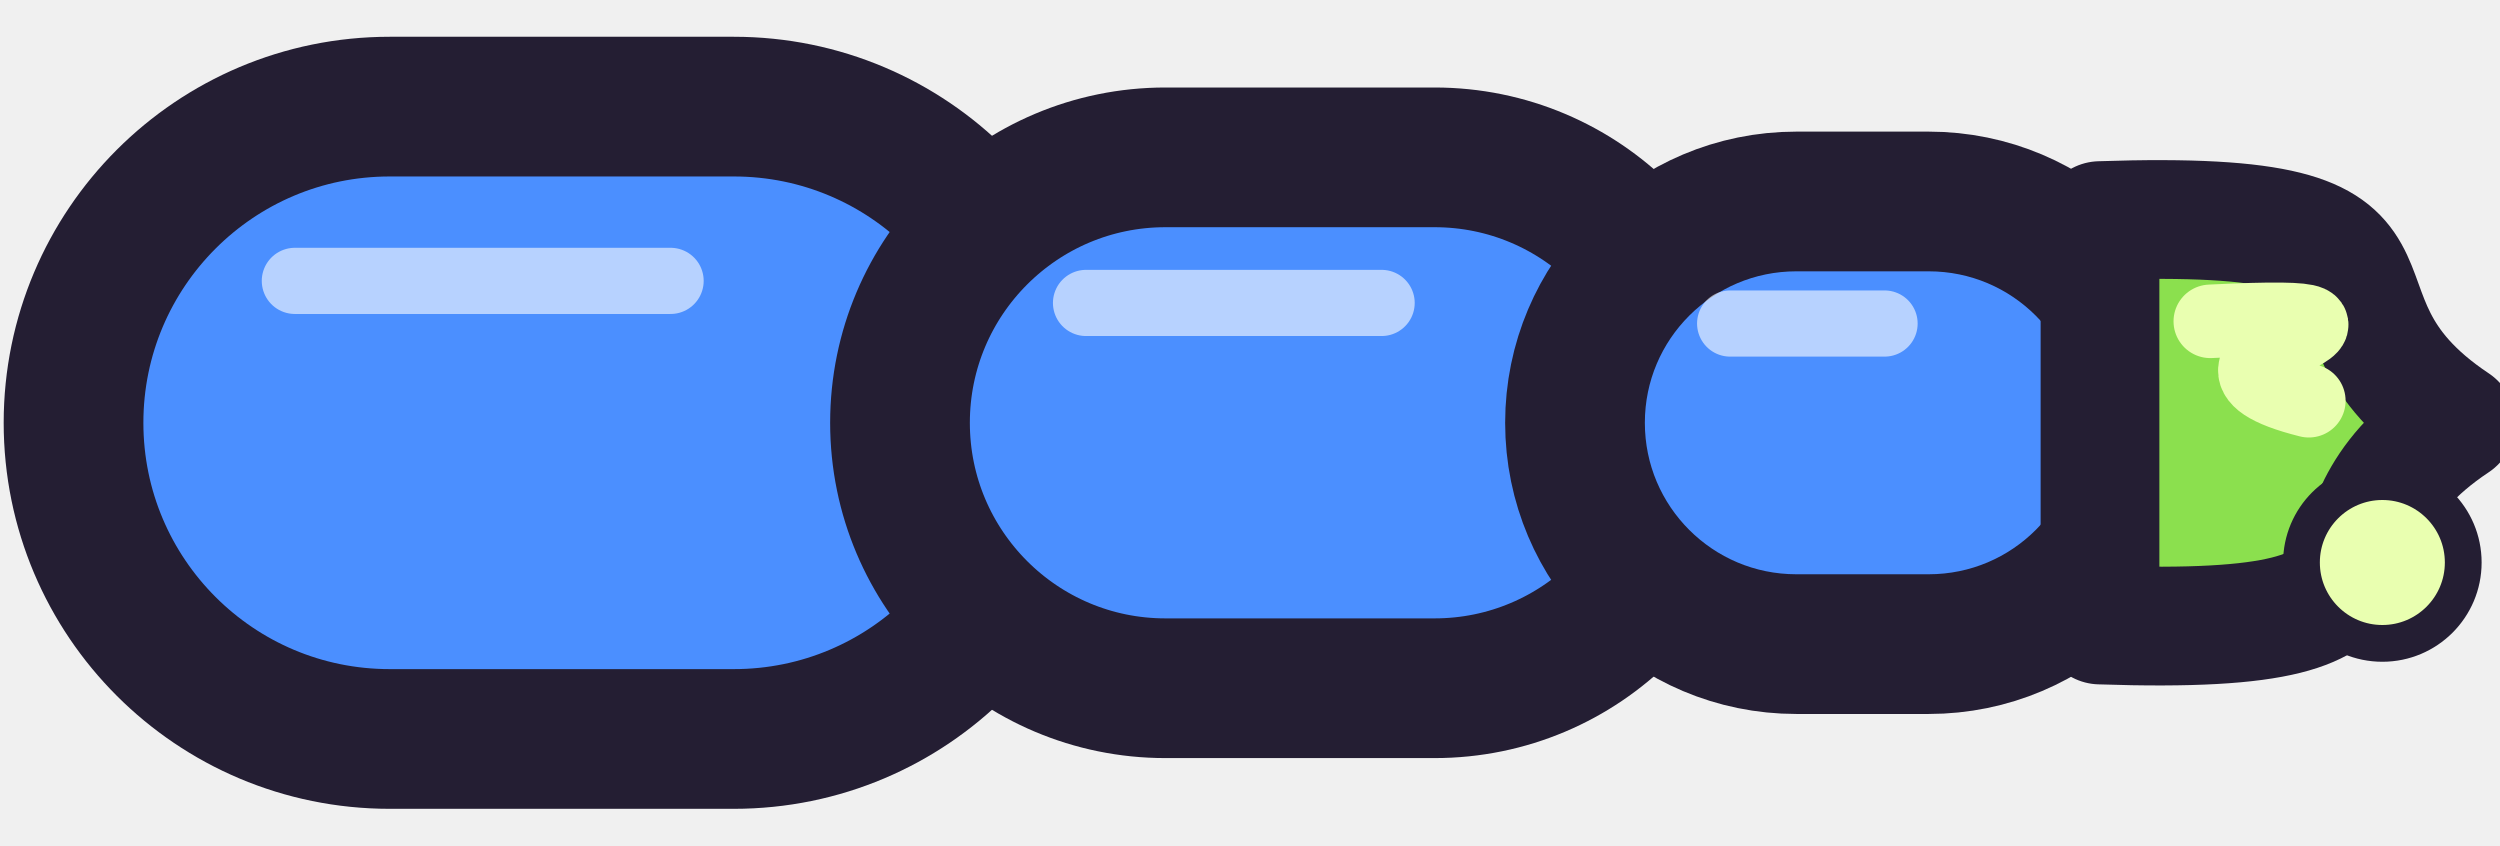
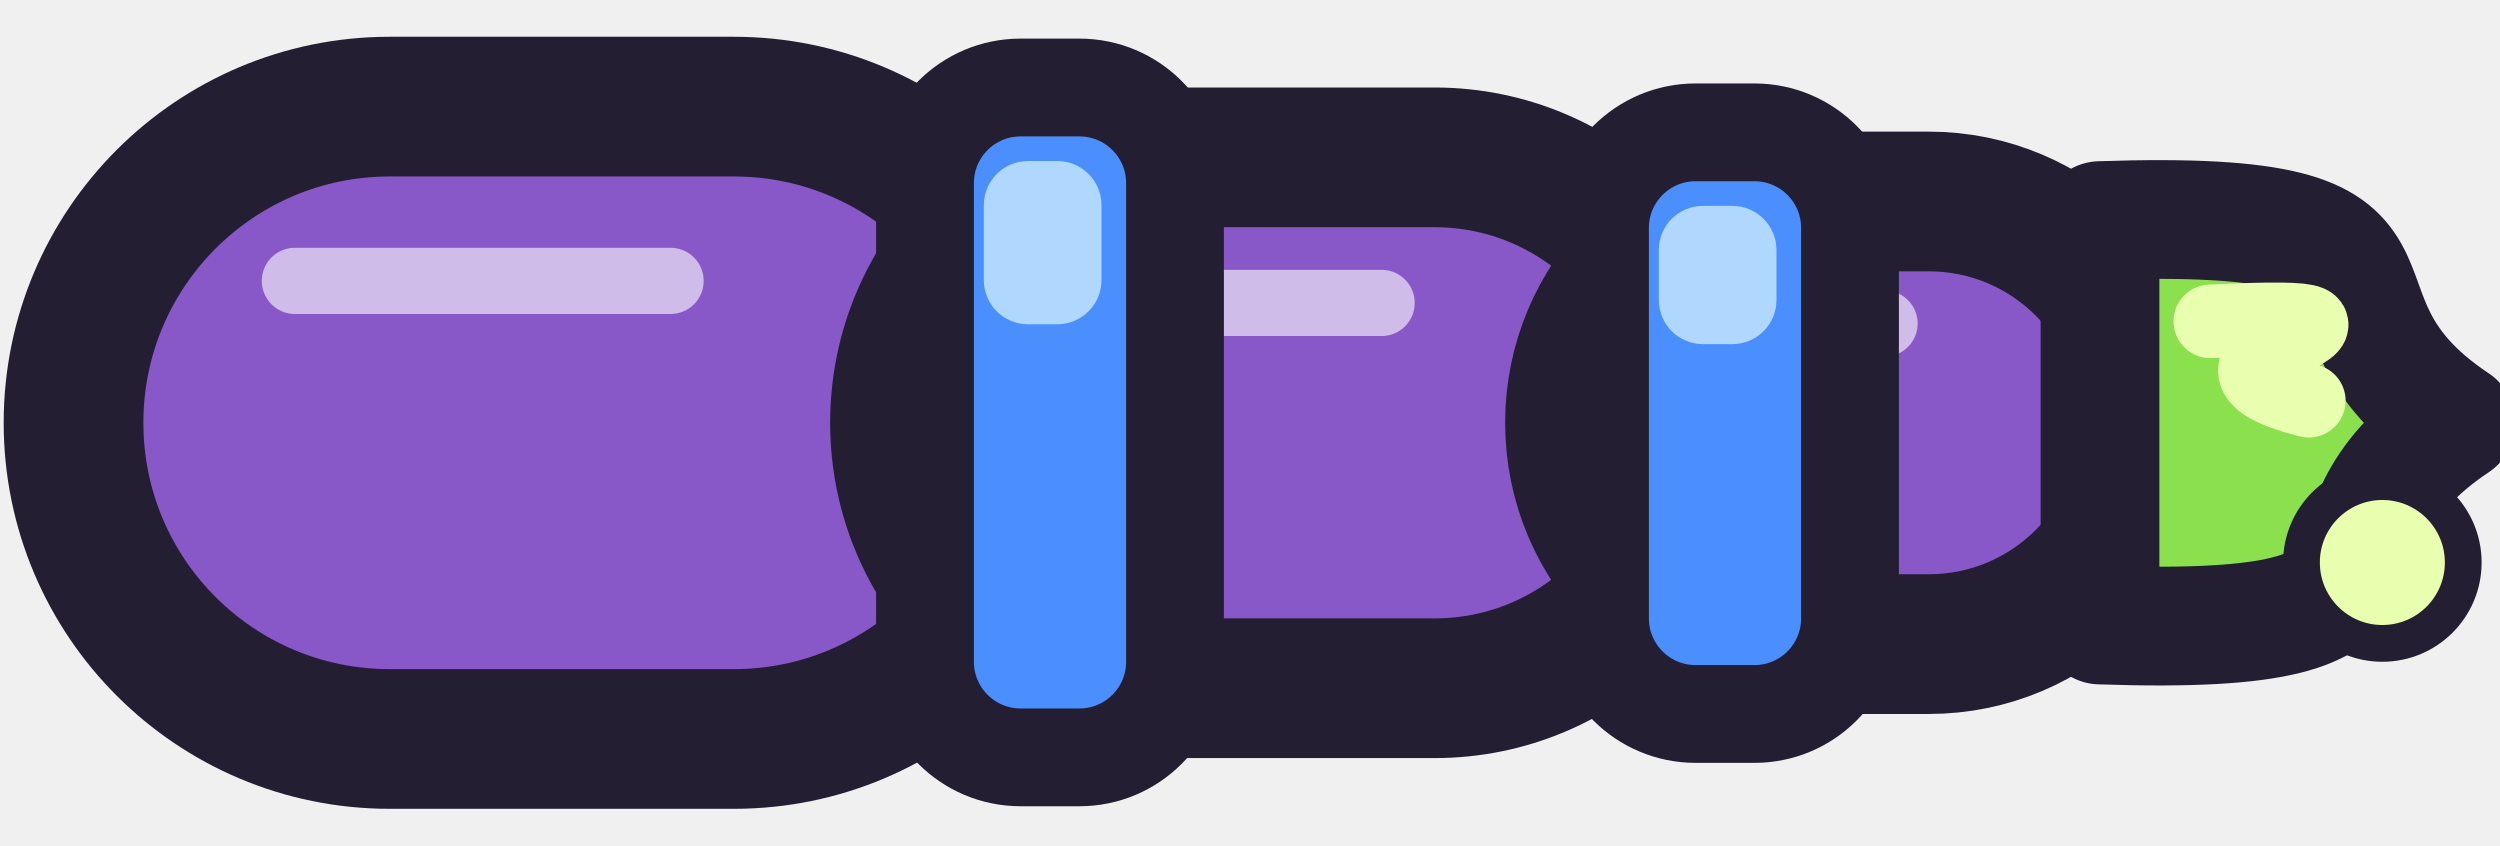
<svg xmlns="http://www.w3.org/2000/svg" width="34" height="11.5" viewBox="0 -5.75 34 11.5">
  <defs>
    <clipPath id="a">
      <path d="M5.3-4.3h4.68a4.3 4.3 0 0 1 0 8.6H5.3a4.3 4.3 0 0 1 0-8.6" />
    </clipPath>
    <clipPath id="b">
      <path d="M15.85-3.61h3.66a3.61 3.61 0 0 1 0 7.22h-3.66a3.61 3.61 0 0 1 0-7.22" />
    </clipPath>
    <clipPath id="c">
      <path d="M24.43-3.01h1.8a3.01 3.01 0 0 1 0 6.02h-1.8a3.01 3.01 0 0 1 0-6.02" />
    </clipPath>
  </defs>
  <g clip-path="url(#a)">
-     <path fill="#2a5fd6" d="M5.3-4.3h4.68a4.3 4.3 0 0 1 0 8.6H5.3a4.3 4.3 0 0 1 0-8.6" />
-     <path fill="#b0d8ff" d="M4.3-5.7h4.68a4.3 4.3 0 0 1 0 8.6H4.3a4.3 4.3 0 0 1 0-8.6" />
-     <path fill="#4b8fff" d="M4.78-4.9h4.68a4.3 4.3 0 0 1 0 8.6H4.78a4.3 4.3 0 0 1 0-8.6" />
+     <path fill="#5d3896" d="M5.3-4.3h4.68a4.3 4.3 0 0 1 0 8.6H5.3a4.3 4.3 0 0 1 0-8.6" />
+     <path fill="#c8a6f2" d="M4.3-5.7h4.68a4.3 4.3 0 0 1 0 8.6H4.3a4.3 4.3 0 0 1 0-8.6" />
+     <path fill="#8858c8" d="M4.78-4.9h4.68a4.3 4.3 0 0 1 0 8.6H4.78a4.3 4.3 0 0 1 0-8.6" />
  </g>
  <path fill="none" stroke="#241e33" stroke-linejoin="round" stroke-width="1.9" d="M5.3-4.3h4.68a4.3 4.3 0 0 1 0 8.6H5.3a4.3 4.3 0 0 1 0-8.6Z" />
  <path stroke="#fff" stroke-linecap="round" stroke-width=".9" d="M4.01-1.93h5.11" opacity=".6" />
  <g clip-path="url(#b)">
-     <path fill="#2a5fd6" d="M15.85-3.61h3.66a3.61 3.61 0 0 1 0 7.22h-3.66a3.61 3.61 0 0 1 0-7.22" />
-     <path fill="#b0d8ff" d="M14.85-5.01h3.66a3.61 3.61 0 0 1 0 7.22h-3.66a3.61 3.61 0 0 1 0-7.22" />
-     <path fill="#4b8fff" d="M15.33-4.21h3.66a3.61 3.61 0 0 1 0 7.22h-3.66a3.61 3.61 0 0 1 0-7.22" />
+     <path fill="#5d3896" d="M15.85-3.61h3.66a3.61 3.61 0 0 1 0 7.22h-3.66a3.61 3.61 0 0 1 0-7.22" />
+     <path fill="#c8a6f2" d="M14.85-5.01h3.66a3.61 3.61 0 0 1 0 7.22h-3.66a3.61 3.61 0 0 1 0-7.22" />
+     <path fill="#8858c8" d="M15.33-4.21h3.66a3.61 3.61 0 0 1 0 7.22h-3.66a3.61 3.61 0 0 1 0-7.22" />
  </g>
  <path fill="none" stroke="#241e33" stroke-linejoin="round" stroke-width="1.9" d="M15.85-3.61h3.66a3.61 3.61 0 0 1 0 7.22h-3.66a3.61 3.61 0 0 1 0-7.22Z" />
  <path stroke="#fff" stroke-linecap="round" stroke-width=".9" d="M14.77-1.63h4.02" opacity=".6" />
  <g clip-path="url(#c)">
-     <path fill="#2a5fd6" d="M24.43-3.01h1.8a3.01 3.01 0 0 1 0 6.02h-1.8a3.01 3.01 0 0 1 0-6.02" />
-     <path fill="#b0d8ff" d="M23.43-4.41h1.8a3.01 3.01 0 0 1 0 6.02h-1.8a3.01 3.01 0 0 1 0-6.02" />
-     <path fill="#4b8fff" d="M23.91-3.61h1.8a3.01 3.01 0 0 1 0 6.02h-1.8a3.01 3.01 0 0 1 0-6.02" />
+     <path fill="#5d3896" d="M24.43-3.01h1.8a3.01 3.01 0 0 1 0 6.02h-1.8a3.01 3.01 0 0 1 0-6.02" />
+     <path fill="#c8a6f2" d="M23.43-4.41h1.8a3.01 3.01 0 0 1 0 6.02h-1.8a3.01 3.01 0 0 1 0-6.02" />
+     <path fill="#8858c8" d="M23.91-3.61h1.8a3.01 3.01 0 0 1 0 6.02h-1.8a3.01 3.01 0 0 1 0-6.02" />
  </g>
  <path fill="none" stroke="#241e33" stroke-linejoin="round" stroke-width="1.9" d="M24.43-3.01h1.8a3.01 3.01 0 0 1 0 6.02h-1.8a3.01 3.01 0 0 1 0-6.02Z" />
  <path stroke="#fff" stroke-linecap="round" stroke-width=".9" d="M23.53-1.35h2.1" opacity=".6" />
+   <rect width="3.4" height="9.11" x="12.58" y="-4.56" fill="#4b8fff" stroke="#241e33" stroke-width="1.33" rx="1.3" />
+   <rect width="1.6" height="2.22" x="13.38" y="-3.56" fill="#b0d8ff" rx=".6" />
+   <rect width="3.4" height="7.91" x="21.76" y="-3.95" fill="#4b8fff" stroke="#241e33" stroke-width="1.33" rx="1.3" />
+   <rect width="1.6" height="1.88" x="22.56" y="-2.95" fill="#b0d8ff" rx=".6" />
  <path fill="#8be04e" stroke="#241e33" stroke-linejoin="round" stroke-width="1.615" d="M28.56-2.75C33.56-2.92 31-1.6 33.4 0c-2.4 1.6.16 2.92-4.84 2.75Z" />
  <path fill="none" stroke="#e9ffb0" stroke-linecap="round" d="M30.06-1.38C33.56-1.55 29-.9 31.4-.3" />
  <circle cx="32.4" cy="1.9" r="1.1" fill="#e9ffb0" stroke="#241e33" stroke-width=".5" />
</svg>
